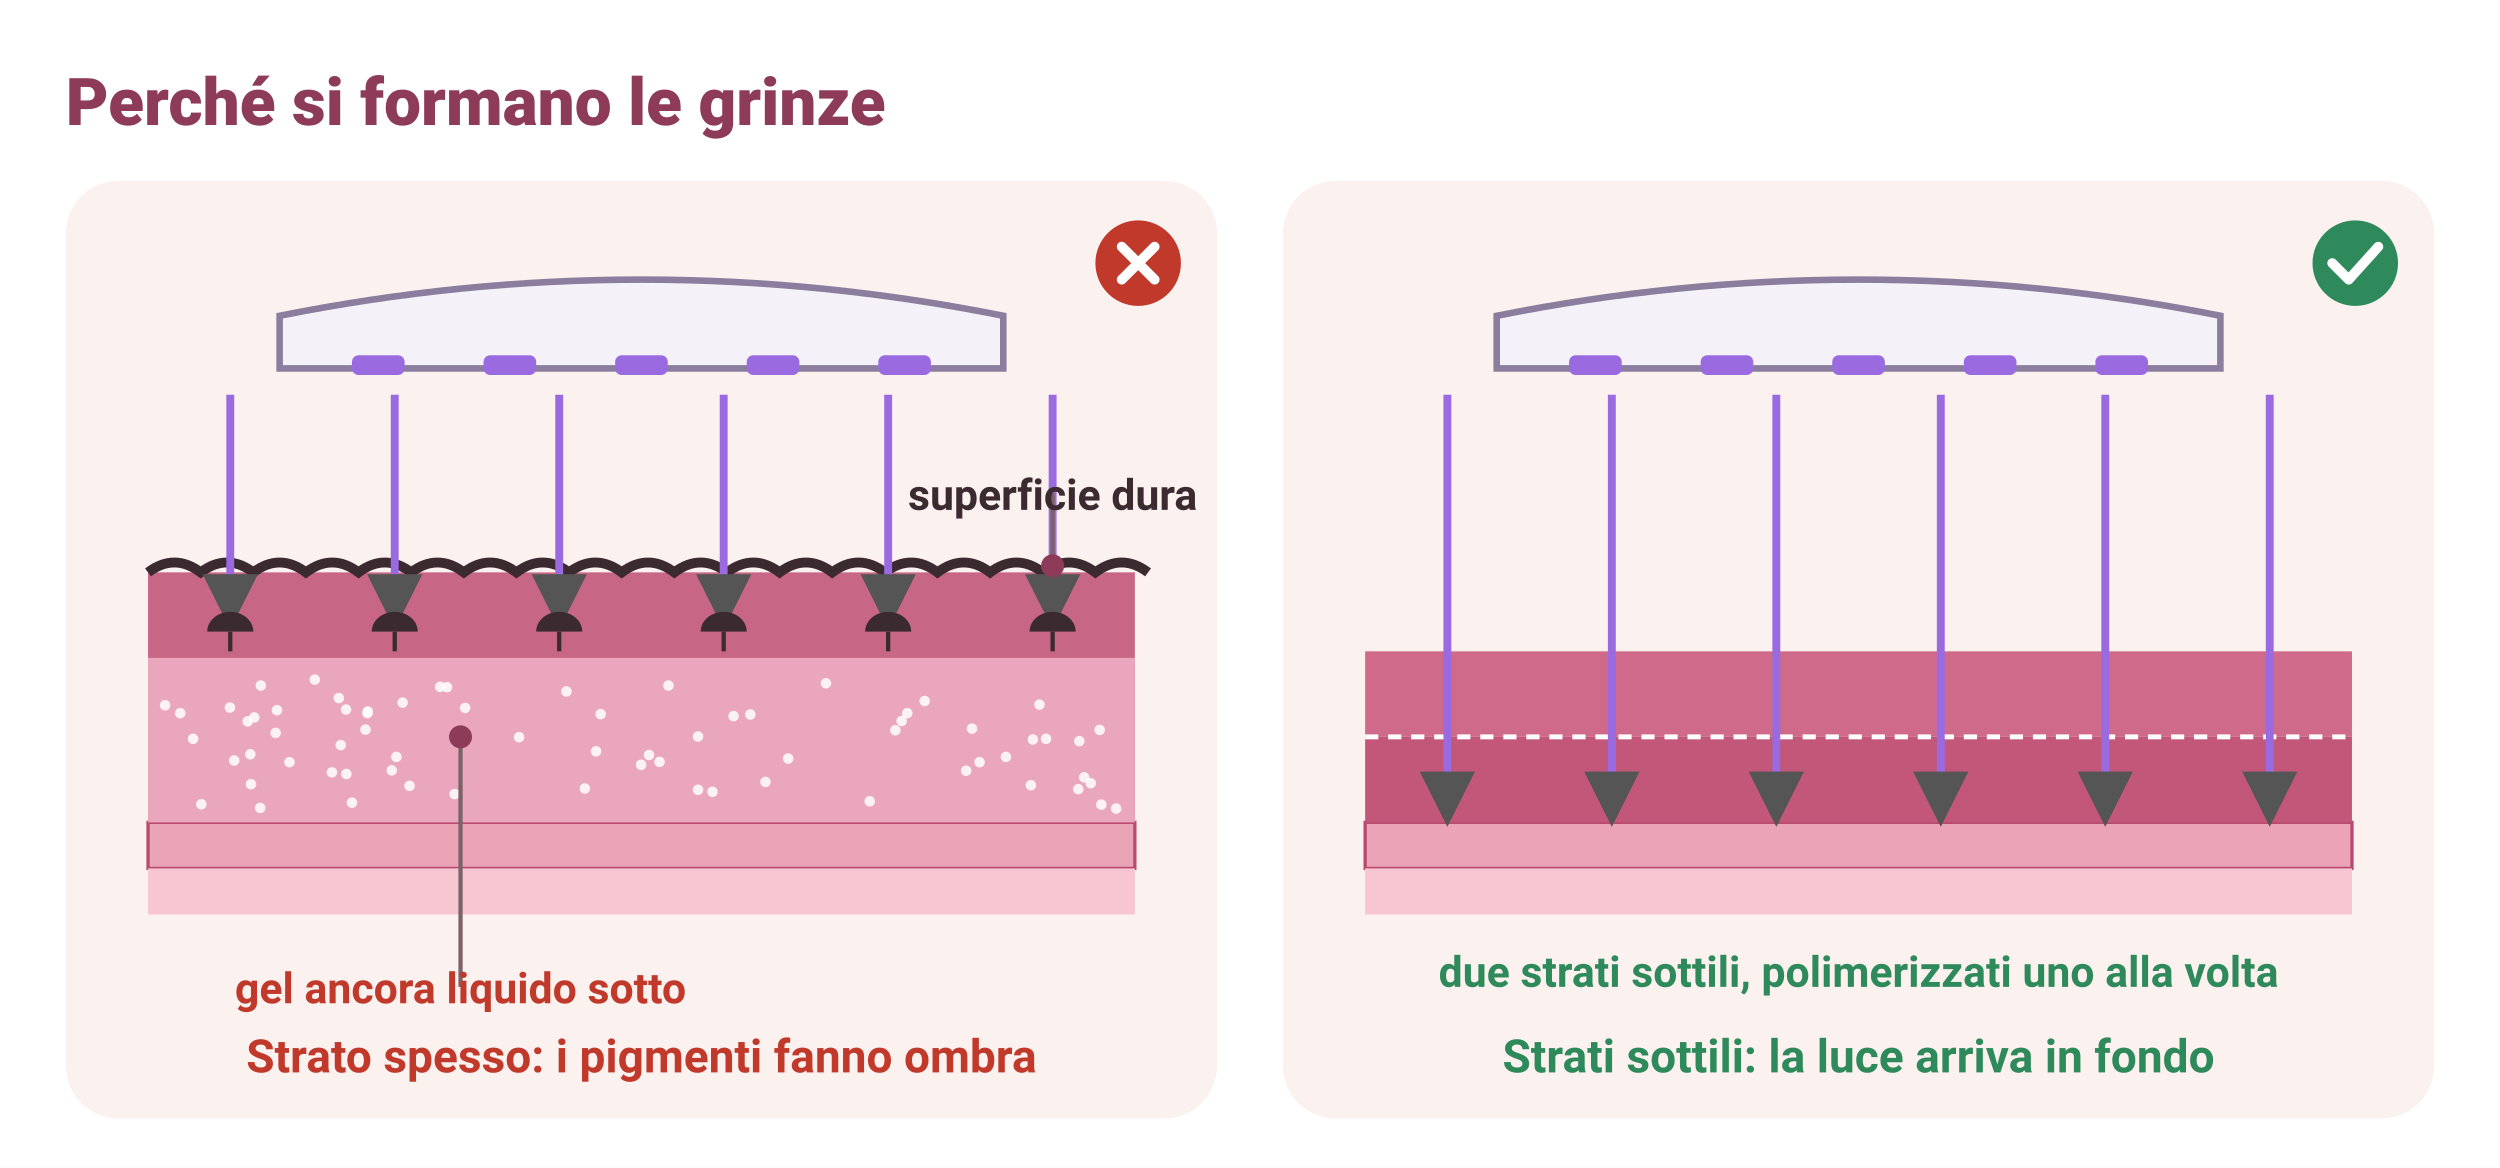
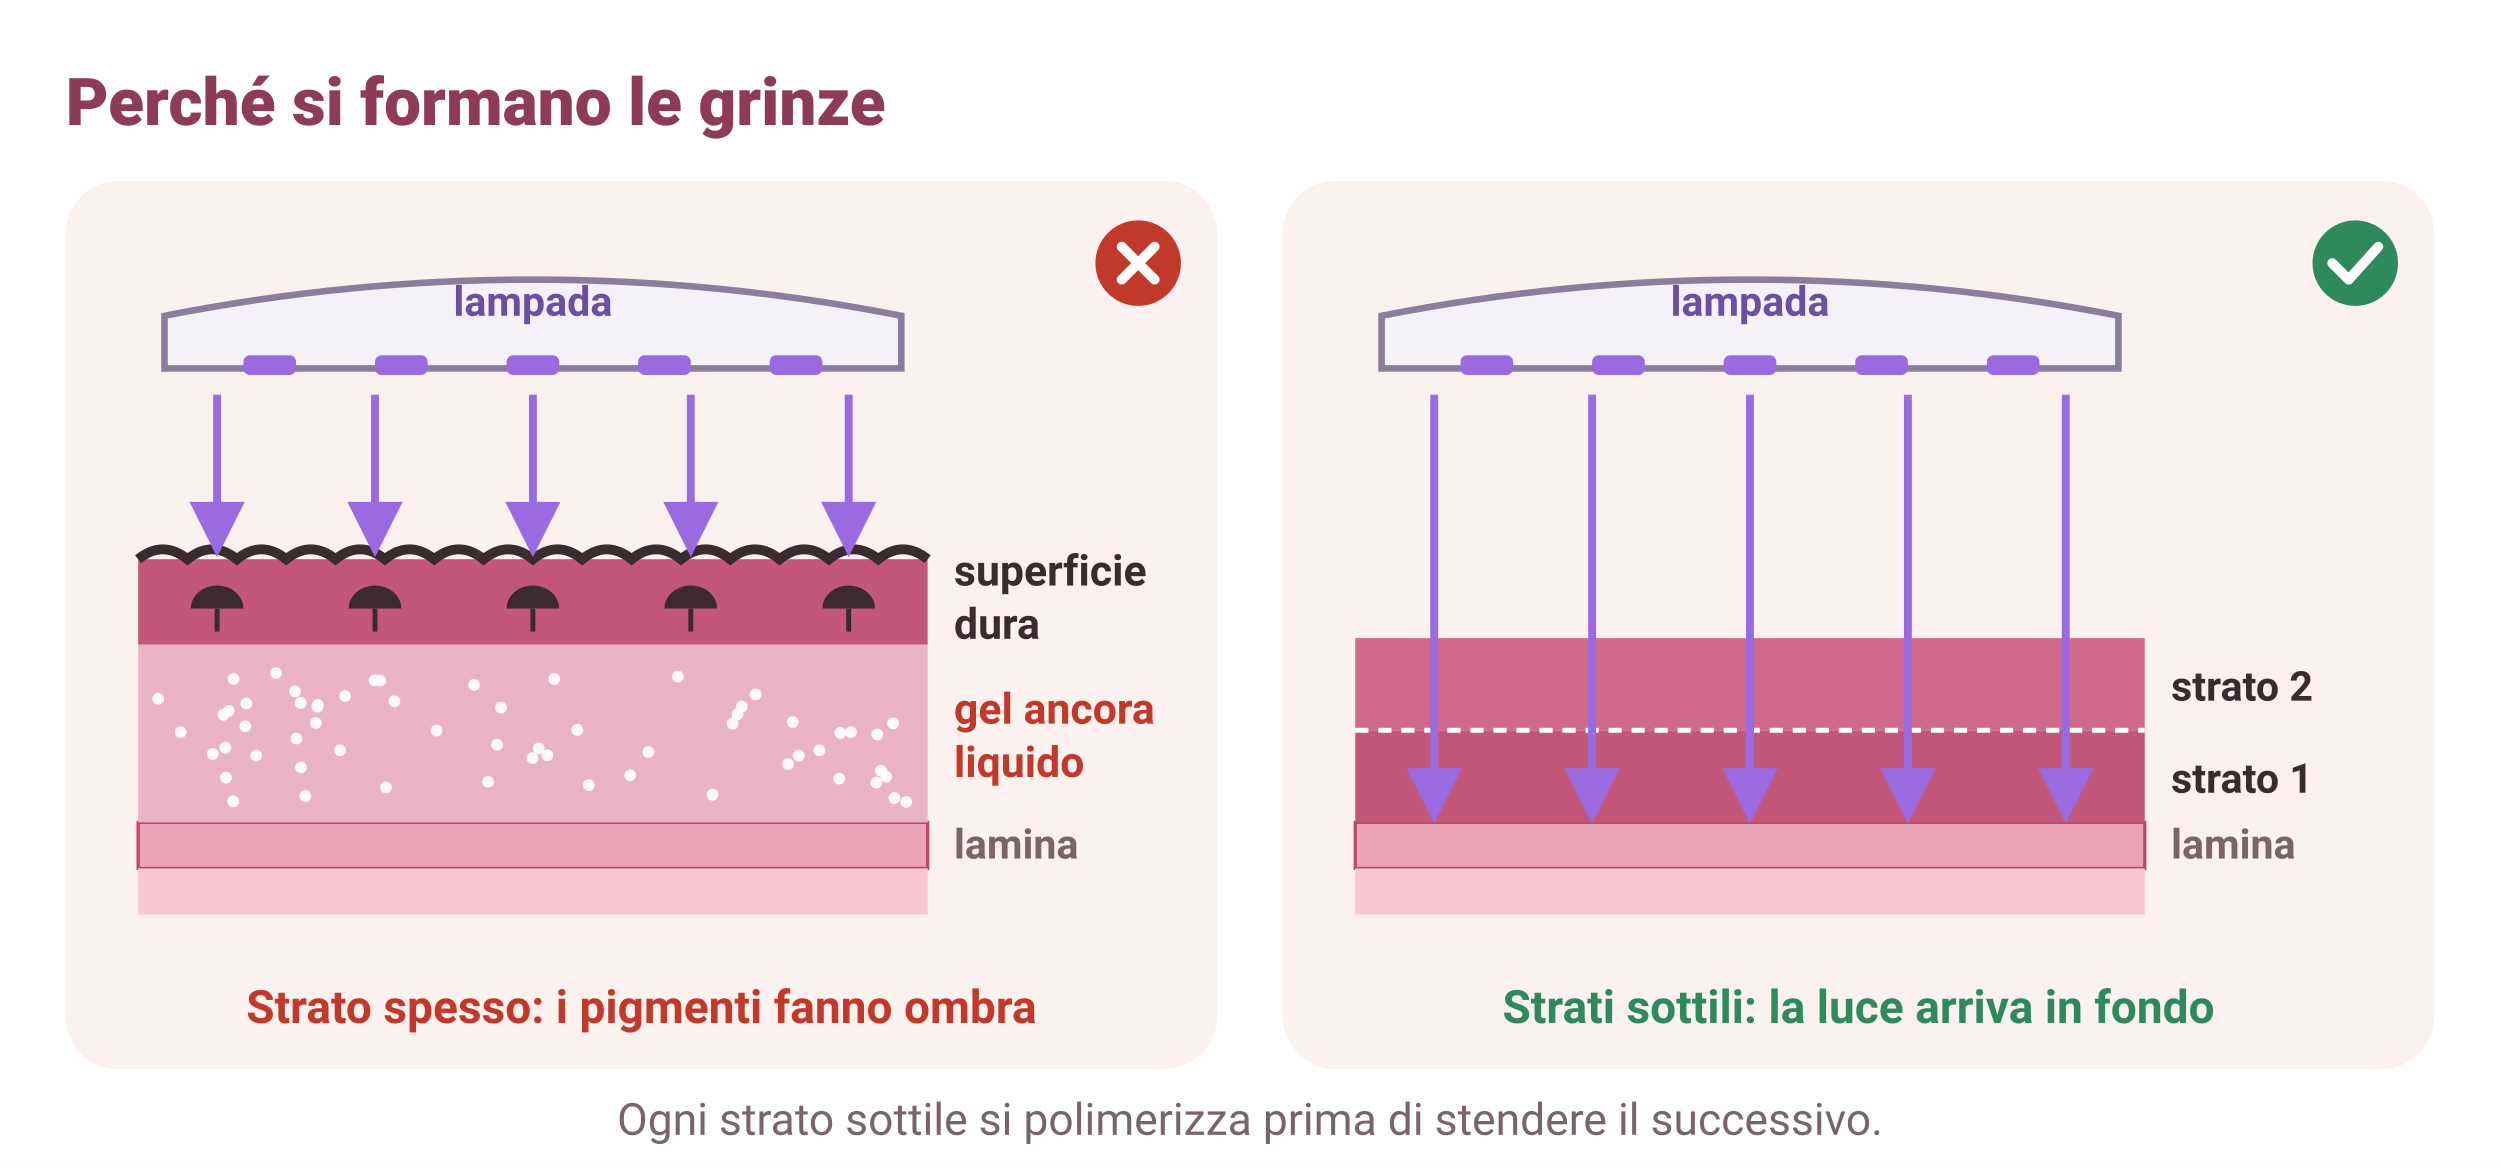
<svg xmlns="http://www.w3.org/2000/svg" viewBox="0 0 760 355" width="760" height="355" font-family="system-ui, -apple-system, 'Segoe UI', Roboto, Arial, sans-serif" role="img">
  <rect width="100%" height="100%" fill="#ffffff" />
  <defs>
    <marker id="ar" viewBox="0 0 10 10" refX="8" refY="5" markerWidth="7" markerHeight="7" orient="auto-start-reverse">
      <path d="M0,0 L10,5 L0,10 z" fill="#8e3b5a" />
    </marker>
    <marker id="arw" viewBox="0 0 10 10" refX="8" refY="5" markerWidth="7" markerHeight="7" orient="auto-start-reverse">
      <path d="M0,0 L10,5 L0,10 z" fill="#7a6369" />
    </marker>
    <marker id="ag" viewBox="0 0 10 10" refX="8" refY="5" markerWidth="7" markerHeight="7" orient="auto-start-reverse">
      <path d="M0,0 L10,5 L0,10 z" fill="#555555" />
    </marker>
    <marker id="are" viewBox="0 0 10 10" refX="8" refY="5" markerWidth="7" markerHeight="7" orient="auto-start-reverse">
      <path d="M0,0 L10,5 L0,10 z" fill="#c0392b" />
    </marker>
    <marker id="aro" viewBox="0 0 10 10" refX="8" refY="5" markerWidth="7" markerHeight="7" orient="auto-start-reverse">
      <path d="M0,0 L10,5 L0,10 z" fill="#2f8a5b" />
    </marker>
+     <marker id="arwn" viewBox="0 0 10 10" refX="8" refY="5" markerWidth="7" markerHeight="7" orient="auto-start-reverse">
+       <path d="M0,0 L10,5 L0,10 z" fill="#b7791f" />
+     </marker>
+     <marker id="arv" viewBox="0 0 10 10" refX="8" refY="5" markerWidth="7" markerHeight="7" orient="auto-start-reverse">
+       <path d="M0,0 L10,5 L0,10 z" fill="#9a6be0" />
+     </marker>
  </defs>
  <text x="20.0" y="38.0" font-size="20" text-anchor="start" font-weight="800" fill="#8e3b5a">Perché si formano le grinze</text>
  <defs>
-     <clipPath id="k10">
-       <rect x="20" y="55" width="350" height="285" rx="16" />
+     <clipPath id="k1">
+       <rect x="20" y="55" width="350" height="270" rx="16" />
    </clipPath>
  </defs>
-   <rect x="20" y="55" width="350" height="285" rx="16" fill="#fbf1ee" />
-   <g clip-path="url(#k10)">
-     <path d="M85,112 L85,96 Q195,74 305,96 L305,112 Z" fill="#f4f1f8" stroke="#8a7d9e" stroke-width="2" />
-     <rect x="107" y="108" width="16" height="6" rx="2" fill="#9a6be0" />
-     <rect x="147" y="108" width="16" height="6" rx="2" fill="#9a6be0" />
-     <rect x="187" y="108" width="16" height="6" rx="2" fill="#9a6be0" />
-     <rect x="227" y="108" width="16" height="6" rx="2" fill="#9a6be0" />
-     <rect x="267" y="108" width="16" height="6" rx="2" fill="#9a6be0" />
-     <rect x="45" y="250" width="300" height="14" fill="#eaa3b7" stroke="#b9496f" />
-     <rect x="45" y="264" width="300" height="14" fill="#f7c6d2" />
-     <rect x="45" y="174" width="300" height="76" fill="#c2577a" opacity=".9" />
-     <rect x="45" y="200" width="300" height="50" fill="#e9a6bc" />
-     <circle cx="181.2" cy="228.4" r="1.6" fill="#fff" opacity=".85" />
-     <circle cx="318.0" cy="224.6" r="1.6" fill="#fff" opacity=".85" />
-     <circle cx="197.3" cy="229.5" r="1.6" fill="#fff" opacity=".85" />
-     <circle cx="103.6" cy="226.5" r="1.6" fill="#fff" opacity=".85" />
-     <circle cx="232.7" cy="237.7" r="1.6" fill="#fff" opacity=".85" />
-     <circle cx="77.3" cy="218.1" r="1.6" fill="#fff" opacity=".85" />
-     <circle cx="76.3" cy="238.4" r="1.6" fill="#fff" opacity=".85" />
-     <circle cx="251.1" cy="207.7" r="1.6" fill="#fff" opacity=".85" />
-     <circle cx="334.8" cy="244.6" r="1.6" fill="#fff" opacity=".85" />
-     <circle cx="239.6" cy="230.6" r="1.6" fill="#fff" opacity=".85" />
-     <circle cx="95.7" cy="206.6" r="1.6" fill="#fff" opacity=".85" />
-     <circle cx="203.2" cy="208.4" r="1.6" fill="#fff" opacity=".85" />
-     <circle cx="105.2" cy="215.7" r="1.6" fill="#fff" opacity=".85" />
-     <circle cx="58.7" cy="224.6" r="1.6" fill="#fff" opacity=".85" />
-     <circle cx="177.8" cy="239.7" r="1.6" fill="#fff" opacity=".85" />
-     <circle cx="200.5" cy="231.6" r="1.6" fill="#fff" opacity=".85" />
-     <circle cx="194.9" cy="232.5" r="1.6" fill="#fff" opacity=".85" />
-     <circle cx="182.6" cy="217.1" r="1.6" fill="#fff" opacity=".85" />
-     <circle cx="339.3" cy="245.8" r="1.6" fill="#fff" opacity=".85" />
-     <circle cx="293.7" cy="234.3" r="1.6" fill="#fff" opacity=".85" />
-     <circle cx="141.4" cy="215.2" r="1.6" fill="#fff" opacity=".85" />
-     <circle cx="133.8" cy="208.8" r="1.6" fill="#fff" opacity=".85" />
-     <circle cx="272.2" cy="222.0" r="1.6" fill="#fff" opacity=".85" />
-     <circle cx="295.5" cy="221.5" r="1.6" fill="#fff" opacity=".85" />
-     <circle cx="327.8" cy="239.9" r="1.6" fill="#fff" opacity=".85" />
-     <circle cx="50.2" cy="214.4" r="1.6" fill="#fff" opacity=".85" />
-     <circle cx="314.0" cy="224.8" r="1.6" fill="#fff" opacity=".85" />
-     <circle cx="334.3" cy="221.9" r="1.6" fill="#fff" opacity=".85" />
-     <circle cx="71.2" cy="231.2" r="1.6" fill="#fff" opacity=".85" />
-     <circle cx="275.8" cy="216.8" r="1.6" fill="#fff" opacity=".85" />
-     <circle cx="75.3" cy="219.3" r="1.6" fill="#fff" opacity=".85" />
-     <circle cx="329.6" cy="236.3" r="1.6" fill="#fff" opacity=".85" />
-     <circle cx="84.2" cy="215.9" r="1.6" fill="#fff" opacity=".85" />
-     <circle cx="79.3" cy="208.4" r="1.6" fill="#fff" opacity=".85" />
-     <circle cx="281.1" cy="213.1" r="1.6" fill="#fff" opacity=".85" />
-     <circle cx="212.2" cy="223.9" r="1.6" fill="#fff" opacity=".85" />
-     <circle cx="105.3" cy="235.3" r="1.6" fill="#fff" opacity=".85" />
-     <circle cx="88.0" cy="231.7" r="1.6" fill="#fff" opacity=".85" />
-     <circle cx="83.8" cy="222.8" r="1.6" fill="#fff" opacity=".85" />
-     <circle cx="111.7" cy="216.8" r="1.6" fill="#fff" opacity=".85" />
-     <circle cx="331.6" cy="238.1" r="1.6" fill="#fff" opacity=".85" />
-     <circle cx="138.2" cy="241.4" r="1.6" fill="#fff" opacity=".85" />
-     <circle cx="111.1" cy="221.8" r="1.6" fill="#fff" opacity=".85" />
-     <circle cx="297.8" cy="231.7" r="1.6" fill="#fff" opacity=".85" />
-     <circle cx="79.1" cy="245.6" r="1.6" fill="#fff" opacity=".85" />
-     <circle cx="111.8" cy="216.3" r="1.6" fill="#fff" opacity=".85" />
-     <circle cx="274.1" cy="219.2" r="1.6" fill="#fff" opacity=".85" />
-     <circle cx="135.9" cy="208.9" r="1.6" fill="#fff" opacity=".85" />
-     <circle cx="76.1" cy="229.3" r="1.6" fill="#fff" opacity=".85" />
-     <circle cx="120.5" cy="230.1" r="1.6" fill="#fff" opacity=".85" />
-     <circle cx="157.8" cy="224.1" r="1.6" fill="#fff" opacity=".85" />
-     <circle cx="328.1" cy="225.3" r="1.6" fill="#fff" opacity=".85" />
-     <circle cx="216.6" cy="240.7" r="1.6" fill="#fff" opacity=".85" />
-     <circle cx="103.0" cy="212.2" r="1.6" fill="#fff" opacity=".85" />
-     <circle cx="313.4" cy="238.7" r="1.6" fill="#fff" opacity=".85" />
-     <circle cx="122.4" cy="213.6" r="1.6" fill="#fff" opacity=".85" />
-     <circle cx="264.4" cy="243.6" r="1.6" fill="#fff" opacity=".85" />
-     <circle cx="107.0" cy="244.0" r="1.6" fill="#fff" opacity=".85" />
-     <circle cx="305.8" cy="230.1" r="1.6" fill="#fff" opacity=".85" />
-     <circle cx="172.2" cy="210.2" r="1.6" fill="#fff" opacity=".85" />
-     <circle cx="61.2" cy="244.5" r="1.6" fill="#fff" opacity=".85" />
-     <circle cx="119.1" cy="234.2" r="1.6" fill="#fff" opacity=".85" />
-     <circle cx="124.5" cy="238.9" r="1.6" fill="#fff" opacity=".85" />
-     <circle cx="223.0" cy="217.7" r="1.6" fill="#fff" opacity=".85" />
-     <circle cx="100.9" cy="234.8" r="1.6" fill="#fff" opacity=".85" />
-     <circle cx="69.9" cy="215.1" r="1.6" fill="#fff" opacity=".85" />
-     <circle cx="212.2" cy="240.1" r="1.6" fill="#fff" opacity=".85" />
-     <circle cx="228.1" cy="217.2" r="1.6" fill="#fff" opacity=".85" />
-     <circle cx="316.0" cy="214.2" r="1.6" fill="#fff" opacity=".85" />
-     <circle cx="54.8" cy="216.8" r="1.6" fill="#fff" opacity=".85" />
-     <path d="M45,174 q8,-6 16,0 q8,-6 16,0 q8,-6 16,0 q8,-6 16,0 q8,-6 16,0 q8,-6 16,0 q8,-6 16,0 q8,-6 16,0 q8,-6 16,0 q8,-6 16,0 q8,-6 16,0 q8,-6 16,0 q8,-6 16,0 q8,-6 16,0 q8,-6 16,0 q8,-6 16,0 q8,-6 16,0 q8,-6 16,0 q8,-6 16,0" fill="none" stroke="#3b2a30" stroke-width="3" />
-     <path d="M70,120 L70,188" fill="none" stroke="#9a6be0" stroke-width="2.4" marker-end="url(#ag)" />
-     <path d="M120,120 L120,188" fill="none" stroke="#9a6be0" stroke-width="2.4" marker-end="url(#ag)" />
-     <path d="M170,120 L170,188" fill="none" stroke="#9a6be0" stroke-width="2.4" marker-end="url(#ag)" />
-     <path d="M220,120 L220,188" fill="none" stroke="#9a6be0" stroke-width="2.4" marker-end="url(#ag)" />
-     <path d="M270,120 L270,188" fill="none" stroke="#9a6be0" stroke-width="2.4" marker-end="url(#ag)" />
-     <path d="M320,120 L320,188" fill="none" stroke="#9a6be0" stroke-width="2.4" marker-end="url(#ag)" />
-     <path d="M63,192 a7,6 0 0 1 14,0 Z" fill="#3b2a30" />
-     <line x1="70" y1="192" x2="70" y2="198" stroke="#3b2a30" stroke-width="1.3" />
-     <path d="M113,192 a7,6 0 0 1 14,0 Z" fill="#3b2a30" />
-     <line x1="120" y1="192" x2="120" y2="198" stroke="#3b2a30" stroke-width="1.3" />
-     <path d="M163,192 a7,6 0 0 1 14,0 Z" fill="#3b2a30" />
-     <line x1="170" y1="192" x2="170" y2="198" stroke="#3b2a30" stroke-width="1.3" />
-     <path d="M213,192 a7,6 0 0 1 14,0 Z" fill="#3b2a30" />
-     <line x1="220" y1="192" x2="220" y2="198" stroke="#3b2a30" stroke-width="1.3" />
-     <path d="M263,192 a7,6 0 0 1 14,0 Z" fill="#3b2a30" />
-     <line x1="270" y1="192" x2="270" y2="198" stroke="#3b2a30" stroke-width="1.3" />
-     <path d="M313,192 a7,6 0 0 1 14,0 Z" fill="#3b2a30" />
-     <line x1="320" y1="192" x2="320" y2="198" stroke="#3b2a30" stroke-width="1.3" />
-     <line x1="320.0" y1="172.0" x2="320.0" y2="150.0" stroke="#7a6369" stroke-width="1.3" />
-     <circle cx="320.0" cy="172.0" r="3.5" fill="#8e3b5a" />
-     <text x="320.0" y="155.0" font-size="13" text-anchor="middle" font-weight="600" fill="#3b2a30">superficie dura</text>
-     <line x1="140.0" y1="224.0" x2="140.0" y2="300.0" stroke="#7a6369" stroke-width="1.3" />
-     <circle cx="140.0" cy="224.0" r="3.5" fill="#8e3b5a" />
-     <text x="140.0" y="305.0" font-size="13" text-anchor="middle" font-weight="600" fill="#c0392b">gel ancora liquido sotto</text>
+   <rect x="20" y="55" width="350" height="270" rx="16" fill="#fbf1ee" />
+   <g clip-path="url(#k1)">
+     <path d="M50,112 L50,96 Q162,74 274,96 L274,112 Z" fill="#f4f1f8" stroke="#8a7d9e" stroke-width="2" />
+     <rect x="74" y="108" width="16" height="6" rx="2" fill="#9a6be0" />
+     <rect x="114" y="108" width="16" height="6" rx="2" fill="#9a6be0" />
+     <rect x="154" y="108" width="16" height="6" rx="2" fill="#9a6be0" />
+     <rect x="194" y="108" width="16" height="6" rx="2" fill="#9a6be0" />
+     <rect x="234" y="108" width="16" height="6" rx="2" fill="#9a6be0" />
+     <text x="162.0" y="96.0" font-size="12.5" text-anchor="middle" font-weight="700" fill="#6b4fa0">lampada</text>
+     <rect x="42" y="250" width="240" height="14" fill="#eaa3b7" stroke="#b9496f" />
+     <rect x="42" y="264" width="240" height="14" fill="#f7c6d2" />
+     <text x="290.0" y="261.0" font-size="12.5" text-anchor="start" font-weight="600" fill="#7a6369">lamina</text>
+     <rect x="42" y="170" width="240" height="26" fill="#c2577a" />
+     <rect x="42" y="196" width="240" height="54" fill="#eab3c5" />
+     <circle cx="151.1" cy="226.4" r="1.8" fill="#fff" opacity=".9" />
+     <circle cx="258.7" cy="222.6" r="1.8" fill="#fff" opacity=".9" />
+     <circle cx="163.8" cy="227.5" r="1.8" fill="#fff" opacity=".9" />
+     <circle cx="90.1" cy="224.5" r="1.8" fill="#fff" opacity=".9" />
+     <circle cx="191.6" cy="235.7" r="1.8" fill="#fff" opacity=".9" />
+     <circle cx="69.5" cy="216.1" r="1.8" fill="#fff" opacity=".9" />
+     <circle cx="68.7" cy="236.4" r="1.8" fill="#fff" opacity=".9" />
+     <circle cx="206.1" cy="205.7" r="1.8" fill="#fff" opacity=".9" />
+     <circle cx="271.9" cy="242.6" r="1.8" fill="#fff" opacity=".9" />
+     <circle cx="197.1" cy="228.6" r="1.8" fill="#fff" opacity=".9" />
+     <circle cx="83.9" cy="204.6" r="1.8" fill="#fff" opacity=".9" />
+     <circle cx="168.5" cy="206.4" r="1.8" fill="#fff" opacity=".9" />
+     <circle cx="91.4" cy="213.7" r="1.8" fill="#fff" opacity=".9" />
+     <circle cx="54.9" cy="222.6" r="1.8" fill="#fff" opacity=".9" />
+     <circle cx="148.4" cy="237.7" r="1.8" fill="#fff" opacity=".9" />
+     <circle cx="166.4" cy="229.6" r="1.8" fill="#fff" opacity=".9" />
+     <circle cx="161.9" cy="230.5" r="1.8" fill="#fff" opacity=".9" />
+     <circle cx="152.3" cy="215.1" r="1.8" fill="#fff" opacity=".9" />
+     <circle cx="275.5" cy="243.8" r="1.8" fill="#fff" opacity=".9" />
+     <circle cx="239.6" cy="232.3" r="1.8" fill="#fff" opacity=".9" />
+     <circle cx="119.9" cy="213.2" r="1.8" fill="#fff" opacity=".9" />
+     <circle cx="113.9" cy="206.8" r="1.8" fill="#fff" opacity=".9" />
+     <circle cx="222.7" cy="220.0" r="1.8" fill="#fff" opacity=".9" />
+     <circle cx="241.0" cy="219.5" r="1.8" fill="#fff" opacity=".9" />
+     <circle cx="266.4" cy="237.9" r="1.8" fill="#fff" opacity=".9" />
+     <circle cx="48.1" cy="212.4" r="1.8" fill="#fff" opacity=".9" />
+     <circle cx="255.5" cy="222.8" r="1.8" fill="#fff" opacity=".9" />
+     <circle cx="271.5" cy="219.9" r="1.8" fill="#fff" opacity=".9" />
+     <circle cx="64.7" cy="229.2" r="1.8" fill="#fff" opacity=".9" />
+     <circle cx="225.5" cy="214.8" r="1.8" fill="#fff" opacity=".9" />
+     <circle cx="67.9" cy="217.3" r="1.8" fill="#fff" opacity=".9" />
+     <circle cx="267.8" cy="234.3" r="1.8" fill="#fff" opacity=".9" />
+     <circle cx="74.9" cy="213.9" r="1.8" fill="#fff" opacity=".9" />
+     <circle cx="71.0" cy="206.4" r="1.8" fill="#fff" opacity=".9" />
+     <circle cx="229.7" cy="211.1" r="1.8" fill="#fff" opacity=".9" />
+     <circle cx="175.5" cy="221.9" r="1.8" fill="#fff" opacity=".9" />
+     <circle cx="91.5" cy="233.3" r="1.8" fill="#fff" opacity=".9" />
+     <circle cx="77.9" cy="229.7" r="1.8" fill="#fff" opacity=".9" />
+     <circle cx="74.6" cy="220.8" r="1.8" fill="#fff" opacity=".9" />
+     <circle cx="96.5" cy="214.8" r="1.8" fill="#fff" opacity=".9" />
+     <circle cx="269.4" cy="236.1" r="1.8" fill="#fff" opacity=".9" />
+     <circle cx="117.3" cy="239.4" r="1.8" fill="#fff" opacity=".9" />
+     <circle cx="96.0" cy="219.8" r="1.8" fill="#fff" opacity=".9" />
+     <circle cx="242.8" cy="229.7" r="1.8" fill="#fff" opacity=".9" />
+     <circle cx="70.9" cy="243.6" r="1.8" fill="#fff" opacity=".9" />
+     <circle cx="96.6" cy="214.3" r="1.8" fill="#fff" opacity=".9" />
+     <circle cx="224.2" cy="217.2" r="1.8" fill="#fff" opacity=".9" />
+     <circle cx="115.6" cy="206.9" r="1.8" fill="#fff" opacity=".9" />
+     <circle cx="68.5" cy="227.3" r="1.8" fill="#fff" opacity=".9" />
+     <circle cx="103.4" cy="228.1" r="1.8" fill="#fff" opacity=".9" />
+     <circle cx="132.7" cy="222.1" r="1.8" fill="#fff" opacity=".9" />
+     <circle cx="266.7" cy="223.3" r="1.8" fill="#fff" opacity=".9" />
+     <circle cx="179.0" cy="238.7" r="1.8" fill="#fff" opacity=".9" />
+     <circle cx="89.7" cy="210.2" r="1.8" fill="#fff" opacity=".9" />
+     <circle cx="255.1" cy="236.7" r="1.8" fill="#fff" opacity=".9" />
+     <circle cx="104.9" cy="211.6" r="1.8" fill="#fff" opacity=".9" />
+     <circle cx="216.6" cy="241.6" r="1.8" fill="#fff" opacity=".9" />
+     <circle cx="92.8" cy="242.0" r="1.8" fill="#fff" opacity=".9" />
+     <circle cx="249.1" cy="228.1" r="1.8" fill="#fff" opacity=".9" />
+     <circle cx="144.1" cy="208.2" r="1.8" fill="#fff" opacity=".9" />
+     <path d="M42,170 q7.5,-6 15,0 q7.5,-6 15,0 q7.5,-6 15,0 q7.5,-6 15,0 q7.5,-6 15,0 q7.5,-6 15,0 q7.5,-6 15,0 q7.5,-6 15,0 q7.5,-6 15,0 q7.5,-6 15,0 q7.5,-6 15,0 q7.5,-6 15,0 q7.5,-6 15,0 q7.5,-6 15,0 q7.5,-6 15,0 q7.5,-6 15,0" fill="none" stroke="#3b2a30" stroke-width="3" />
+     <path d="M66,120 L66,166" fill="none" stroke="#9a6be0" stroke-width="2.4" marker-end="url(#arv)" />
+     <path d="M58,185 a8,7 0 0 1 16,0 Z" fill="#3b2a30" />
+     <line x1="66" y1="185" x2="66" y2="192" stroke="#3b2a30" stroke-width="1.5" />
+     <path d="M114,120 L114,166" fill="none" stroke="#9a6be0" stroke-width="2.4" marker-end="url(#arv)" />
+     <path d="M106,185 a8,7 0 0 1 16,0 Z" fill="#3b2a30" />
+     <line x1="114" y1="185" x2="114" y2="192" stroke="#3b2a30" stroke-width="1.5" />
+     <path d="M162,120 L162,166" fill="none" stroke="#9a6be0" stroke-width="2.4" marker-end="url(#arv)" />
+     <path d="M154,185 a8,7 0 0 1 16,0 Z" fill="#3b2a30" />
+     <line x1="162" y1="185" x2="162" y2="192" stroke="#3b2a30" stroke-width="1.5" />
+     <path d="M210,120 L210,166" fill="none" stroke="#9a6be0" stroke-width="2.4" marker-end="url(#arv)" />
+     <path d="M202,185 a8,7 0 0 1 16,0 Z" fill="#3b2a30" />
+     <line x1="210" y1="185" x2="210" y2="192" stroke="#3b2a30" stroke-width="1.5" />
+     <path d="M258,120 L258,166" fill="none" stroke="#9a6be0" stroke-width="2.4" marker-end="url(#arv)" />
+     <path d="M250,185 a8,7 0 0 1 16,0 Z" fill="#3b2a30" />
+     <line x1="258" y1="185" x2="258" y2="192" stroke="#3b2a30" stroke-width="1.5" />
+     <text x="290.0" y="178.0" font-size="13" text-anchor="start" font-weight="700" fill="#3b2a30">superficie</text>
+     <text x="290.0" y="194.2" font-size="13" text-anchor="start" font-weight="700" fill="#3b2a30">dura</text>
+     <text x="290.0" y="220.0" font-size="13" text-anchor="start" font-weight="700" fill="#c0392b">gel ancora</text>
+     <text x="290.0" y="236.2" font-size="13" text-anchor="start" font-weight="700" fill="#c0392b">liquido</text>
+     <text x="48.0" y="192.0" font-size="12" text-anchor="middle" font-weight="400" fill="#3b2a30" />
  </g>
  <circle cx="346.0" cy="80.0" r="13" fill="#c0392b" />
  <path d="M341.0,75.0 l10,10 M351.0,75.0 l-10,10" stroke="#fff" stroke-width="3" stroke-linecap="round" />
-   <text x="195.0" y="326.0" font-size="14" text-anchor="middle" font-weight="700" fill="#c0392b">Strato spesso: i pigmenti fanno ombra</text>
+   <text x="195.0" y="311.0" font-size="14" text-anchor="middle" font-weight="700" fill="#c0392b">Strato spesso: i pigmenti fanno ombra</text>
  <defs>
-     <clipPath id="k11">
-       <rect x="390" y="55" width="350" height="285" rx="16" />
+     <clipPath id="k2">
+       <rect x="390" y="55" width="350" height="270" rx="16" />
    </clipPath>
  </defs>
-   <rect x="390" y="55" width="350" height="285" rx="16" fill="#fbf1ee" />
-   <g clip-path="url(#k11)">
-     <path d="M455,112 L455,96 Q565,74 675,96 L675,112 Z" fill="#f4f1f8" stroke="#8a7d9e" stroke-width="2" />
-     <rect x="477" y="108" width="16" height="6" rx="2" fill="#9a6be0" />
-     <rect x="517" y="108" width="16" height="6" rx="2" fill="#9a6be0" />
-     <rect x="557" y="108" width="16" height="6" rx="2" fill="#9a6be0" />
-     <rect x="597" y="108" width="16" height="6" rx="2" fill="#9a6be0" />
-     <rect x="637" y="108" width="16" height="6" rx="2" fill="#9a6be0" />
-     <rect x="415" y="250" width="300" height="14" fill="#eaa3b7" stroke="#b9496f" />
-     <rect x="415" y="264" width="300" height="14" fill="#f7c6d2" />
-     <rect x="415" y="224" width="300" height="26" fill="#c2577a" />
-     <rect x="415" y="198" width="300" height="26" fill="#cf6a8b" />
-     <line x1="415" y1="224" x2="715" y2="224" stroke="#fff" stroke-width="1.5" stroke-dasharray="4 3" />
-     <path d="M440,120 L440,248" fill="none" stroke="#9a6be0" stroke-width="2.4" marker-end="url(#ag)" />
-     <path d="M490,120 L490,248" fill="none" stroke="#9a6be0" stroke-width="2.4" marker-end="url(#ag)" />
-     <path d="M540,120 L540,248" fill="none" stroke="#9a6be0" stroke-width="2.4" marker-end="url(#ag)" />
-     <path d="M590,120 L590,248" fill="none" stroke="#9a6be0" stroke-width="2.4" marker-end="url(#ag)" />
-     <path d="M640,120 L640,248" fill="none" stroke="#9a6be0" stroke-width="2.4" marker-end="url(#ag)" />
-     <path d="M690,120 L690,248" fill="none" stroke="#9a6be0" stroke-width="2.4" marker-end="url(#ag)" />
-     <text x="565.0" y="300.0" font-size="13" text-anchor="middle" font-weight="700" fill="#2f8a5b">due strati sottili, polimerizzati uno alla volta</text>
+   <rect x="390" y="55" width="350" height="270" rx="16" fill="#fbf1ee" />
+   <g clip-path="url(#k2)">
+     <path d="M420,112 L420,96 Q532,74 644,96 L644,112 Z" fill="#f4f1f8" stroke="#8a7d9e" stroke-width="2" />
+     <rect x="444" y="108" width="16" height="6" rx="2" fill="#9a6be0" />
+     <rect x="484" y="108" width="16" height="6" rx="2" fill="#9a6be0" />
+     <rect x="524" y="108" width="16" height="6" rx="2" fill="#9a6be0" />
+     <rect x="564" y="108" width="16" height="6" rx="2" fill="#9a6be0" />
+     <rect x="604" y="108" width="16" height="6" rx="2" fill="#9a6be0" />
+     <text x="532.0" y="96.0" font-size="12.5" text-anchor="middle" font-weight="700" fill="#6b4fa0">lampada</text>
+     <rect x="412" y="250" width="240" height="14" fill="#eaa3b7" stroke="#b9496f" />
+     <rect x="412" y="264" width="240" height="14" fill="#f7c6d2" />
+     <text x="660.0" y="261.0" font-size="12.5" text-anchor="start" font-weight="600" fill="#7a6369">lamina</text>
+     <rect x="412" y="222" width="240" height="28" fill="#c2577a" />
+     <rect x="412" y="194" width="240" height="28" fill="#cf6a8b" />
+     <line x1="412" y1="222" x2="652" y2="222" stroke="#fff" stroke-width="1.5" stroke-dasharray="4 3" />
+     <path d="M436,120 L436,247" fill="none" stroke="#9a6be0" stroke-width="2.4" marker-end="url(#arv)" />
+     <path d="M484,120 L484,247" fill="none" stroke="#9a6be0" stroke-width="2.4" marker-end="url(#arv)" />
+     <path d="M532,120 L532,247" fill="none" stroke="#9a6be0" stroke-width="2.4" marker-end="url(#arv)" />
+     <path d="M580,120 L580,247" fill="none" stroke="#9a6be0" stroke-width="2.4" marker-end="url(#arv)" />
+     <path d="M628,120 L628,247" fill="none" stroke="#9a6be0" stroke-width="2.4" marker-end="url(#arv)" />
+     <text x="660.0" y="213.0" font-size="12.5" text-anchor="start" font-weight="700" fill="#3b2a30">strato 2</text>
+     <text x="660.0" y="241.0" font-size="12.5" text-anchor="start" font-weight="700" fill="#3b2a30">strato 1</text>
  </g>
  <circle cx="716.0" cy="80.0" r="13" fill="#2f8a5b" />
  <path d="M709.0,80.0 l5,5 l9,-10" stroke="#fff" stroke-width="3" fill="none" stroke-linecap="round" stroke-linejoin="round" />
-   <text x="565.0" y="326.0" font-size="14" text-anchor="middle" font-weight="700" fill="#2f8a5b">Strati sottili: la luce arriva in fondo</text>
+   <text x="565.0" y="311.0" font-size="14" text-anchor="middle" font-weight="700" fill="#2f8a5b">Strati sottili: la luce arriva in fondo</text>
+   <text x="380.0" y="345.0" font-size="13.5" text-anchor="middle" font-weight="400" fill="#7a6369">Ogni strato sottile si polimerizza prima di stendere il successivo.</text>
</svg>
